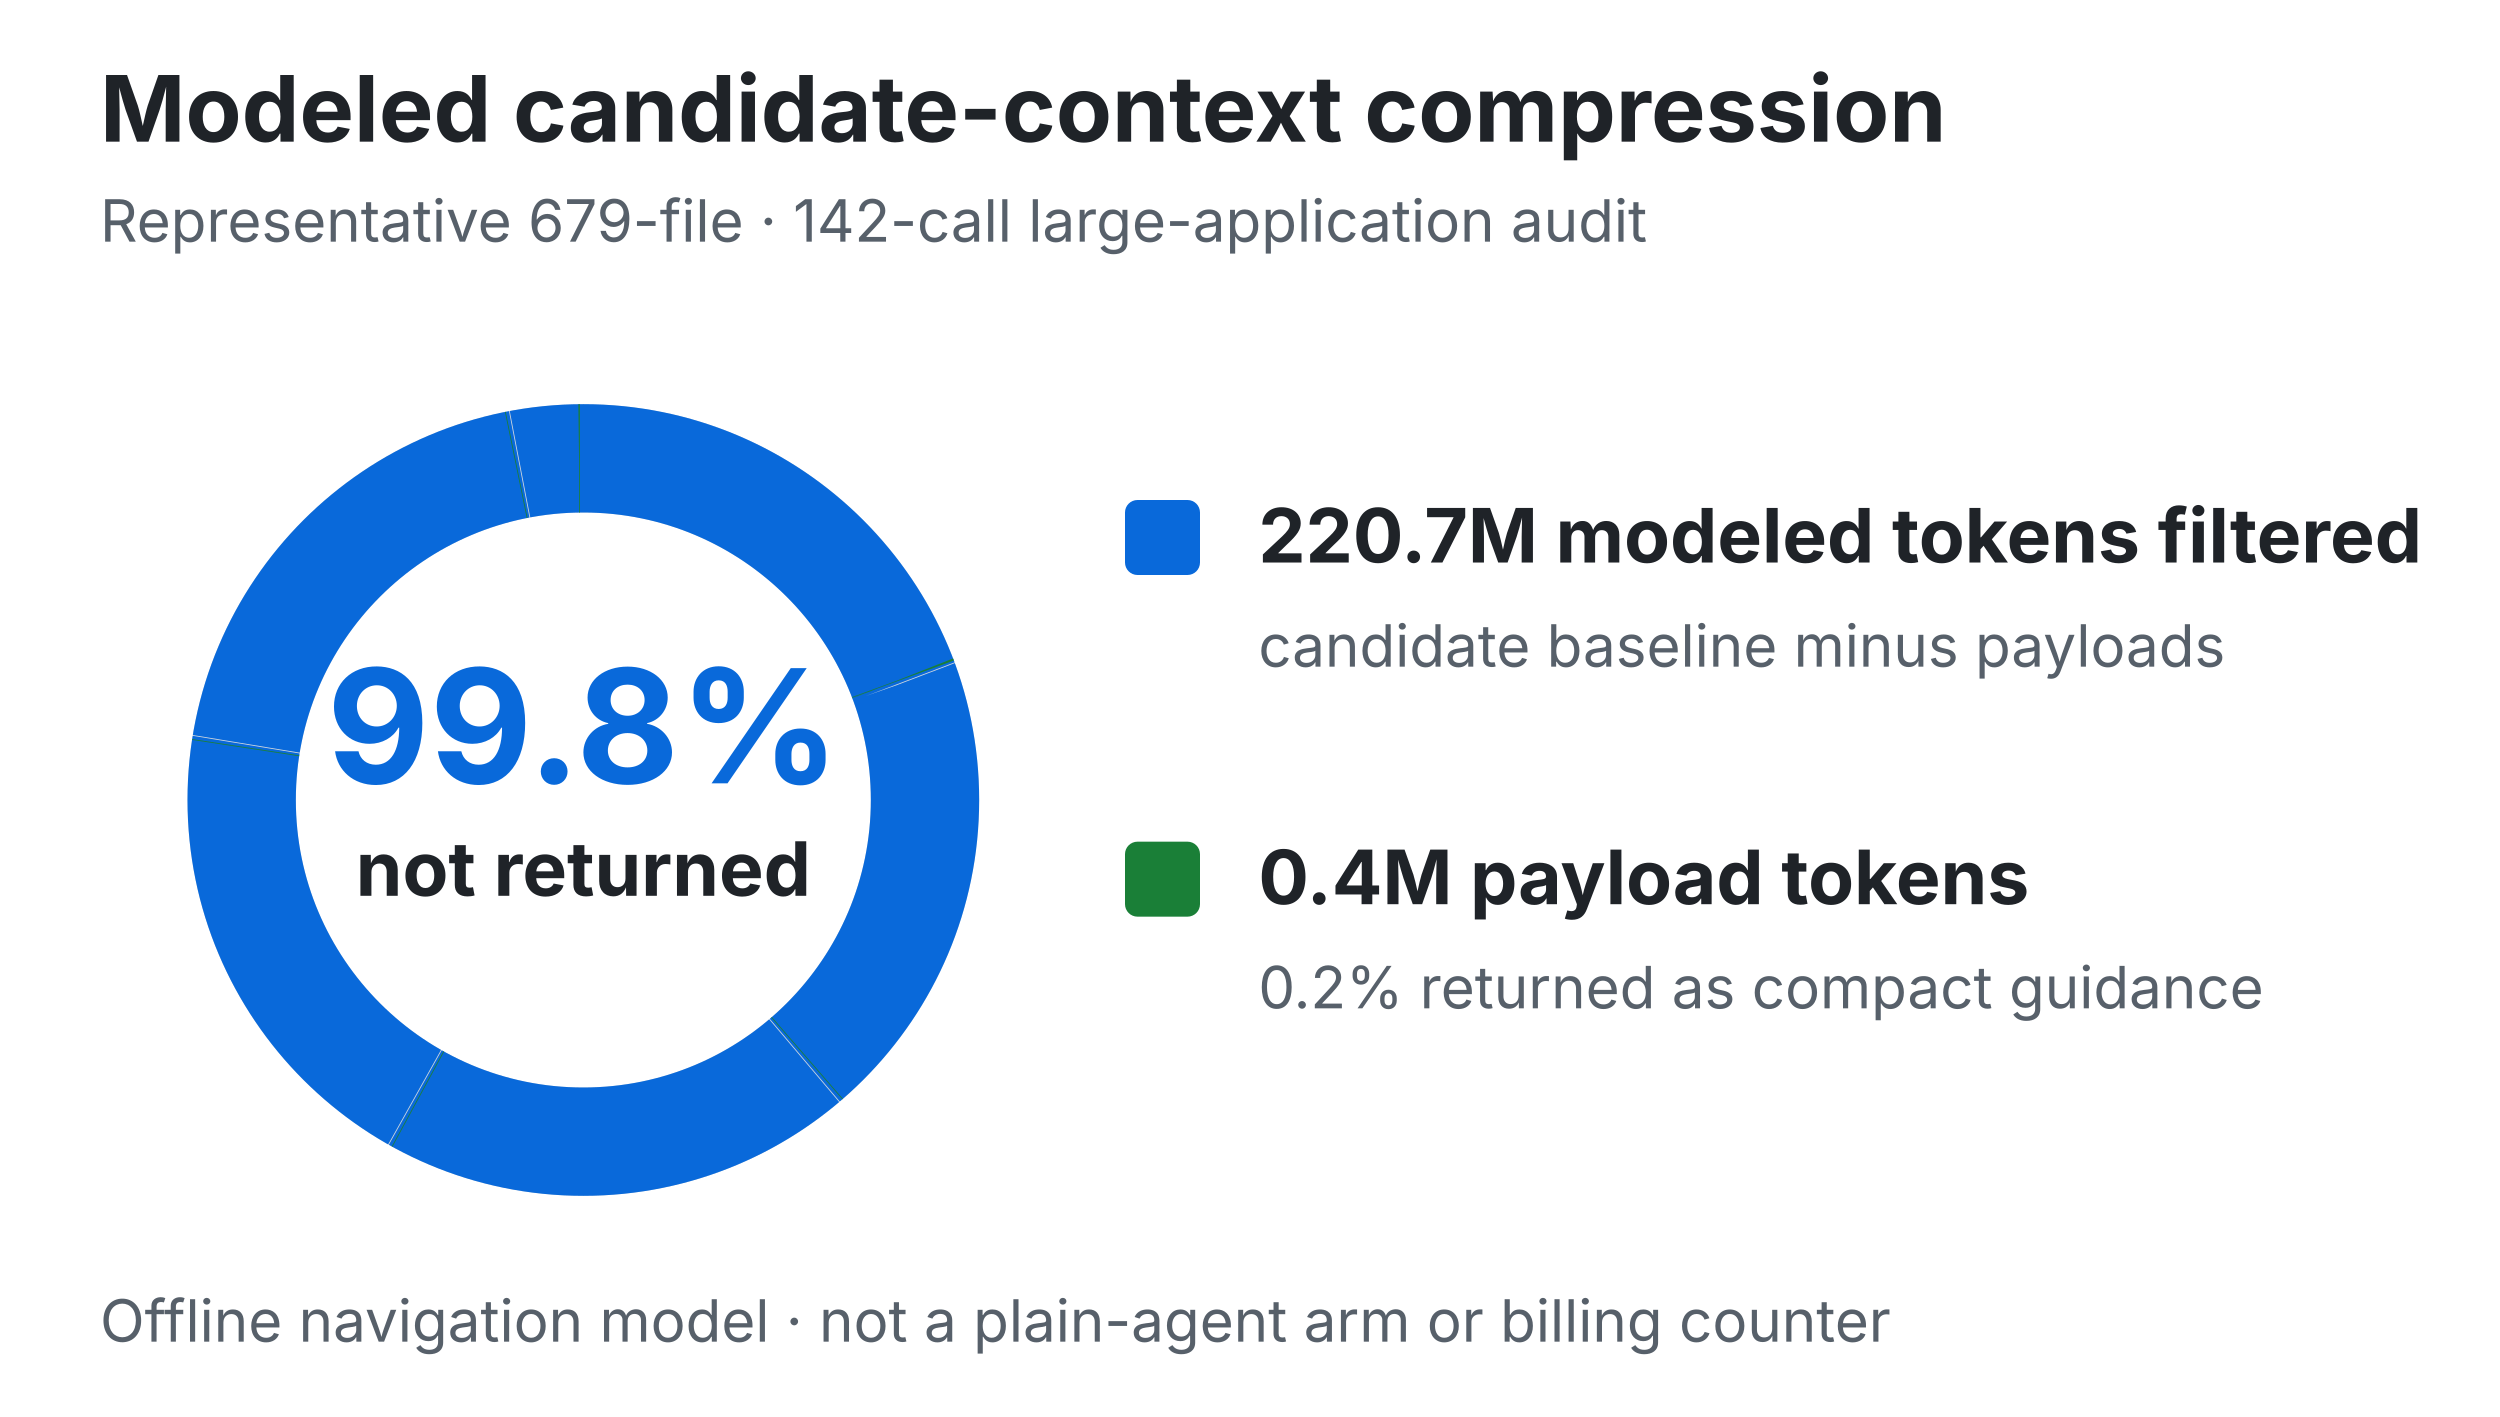
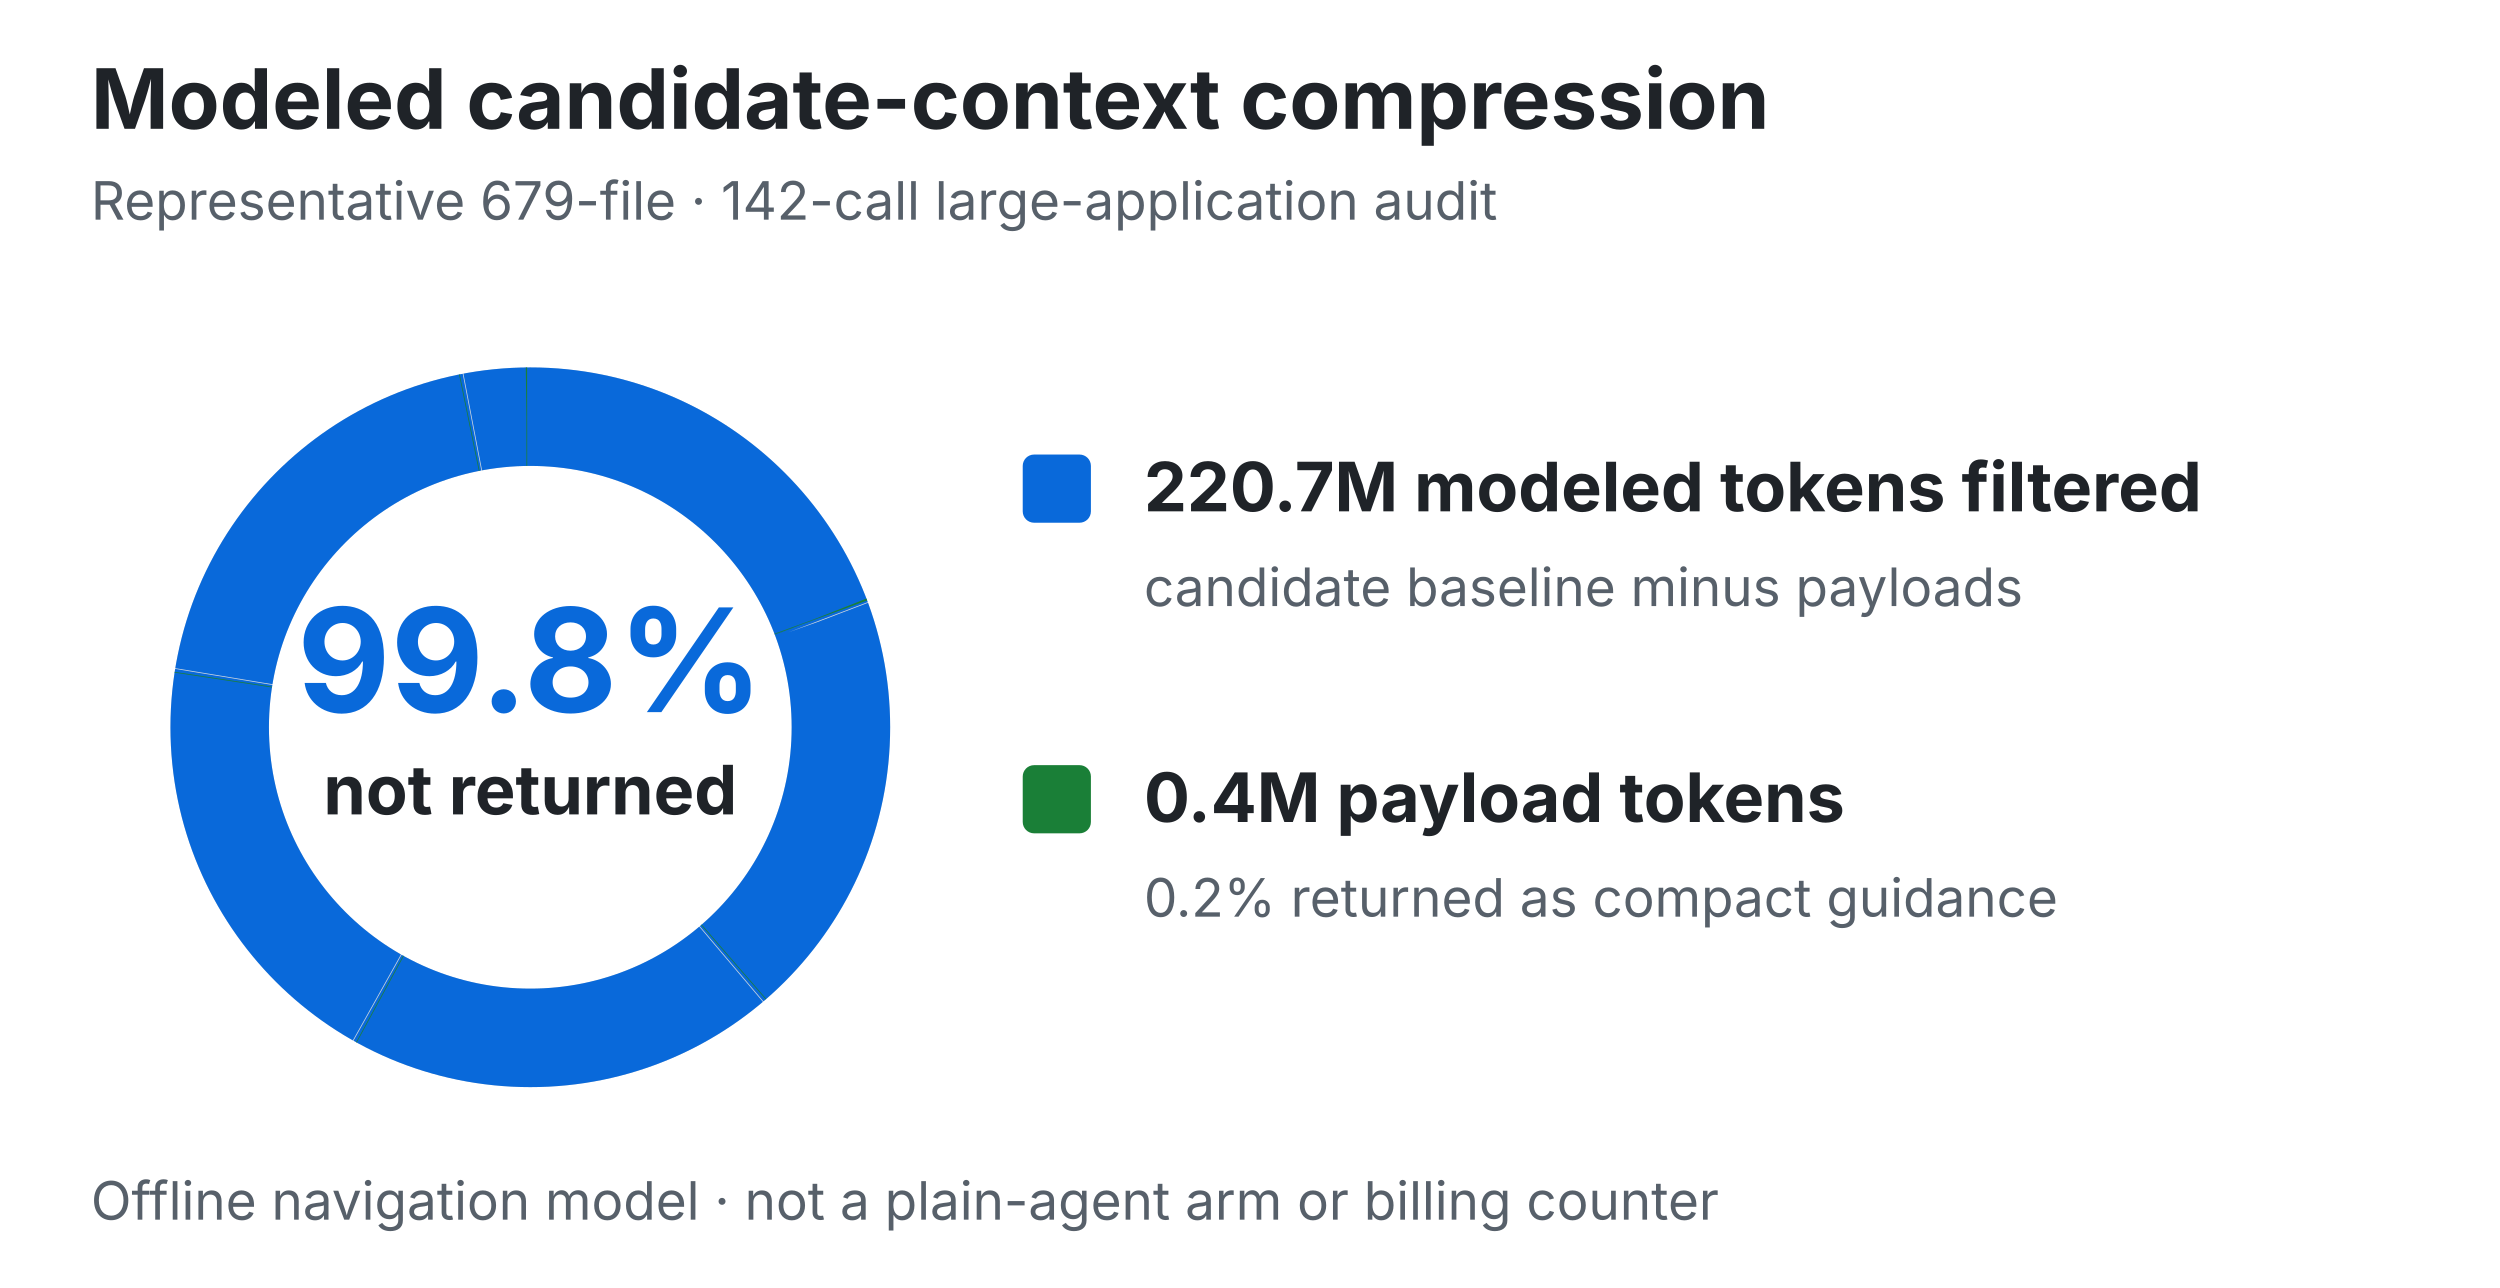
- <svg xmlns="http://www.w3.org/2000/svg" role="img" aria-labelledby="title desc" viewBox="0 0 600 340">
+ <svg xmlns="http://www.w3.org/2000/svg" role="img" aria-labelledby="title desc" viewBox="0 0 660 340">
  <style>
    text { font-family: -apple-system, BlinkMacSystemFont, "Segoe UI", sans-serif; fill: #1f2328; }
    .title { font-size: 22px; font-weight: 700; }
    .headline { font-size: 38px; font-weight: 750; fill: #0969da; }
    .label { font-size: 18px; font-weight: 650; }
    .muted { fill: #57606a; font-size: 14px; }
    .track { fill: none; stroke: #d0d7de; stroke-width: 26; }
    .avoided { fill: none; stroke: #0969da; stroke-width: 26; stroke-linecap: butt; }
    .payload-segment { fill: none; stroke: #1a7f37; stroke-width: 26; stroke-linecap: butt; }
    .payload { fill: #1a7f37; }
    .avoided-key { fill: #0969da; }
    @media (prefers-color-scheme: dark) {
      text { fill: #f0f6fc; }
      .headline { fill: #58a6ff; }
      .muted { fill: #8c959f; }
      .track { stroke: #30363d; }
      .avoided { stroke: #58a6ff; }
      .payload-segment { stroke: #3fb950; }
      .avoided-key { fill: #58a6ff; }
      .payload { fill: #3fb950; }
    }
  </style>
  <text x="24" y="34" class="title">Modeled candidate-context compression</text>
  <text x="24" y="58" class="muted">Representative 679-file · 142-call large-application audit</text>
  <g transform="translate(140 192) rotate(-90)">
    <circle r="82" class="track" />
    <circle r="82" class="avoided" pathLength="100" stroke-dasharray="99.8 0.2" />
    <circle r="82" class="payload-segment" pathLength="100" stroke-dasharray="0.2 99.8" transform="rotate(359.28)" />
  </g>
  <text x="140" y="188" text-anchor="middle" class="headline">99.8%</text>
  <text x="140" y="215" text-anchor="middle" class="label">not returned</text>
  <rect x="270" y="120" width="18" height="18" rx="3" class="avoided-key" />
  <text x="302" y="135" class="label">220.7M modeled tokens filtered</text>
  <text x="302" y="160" class="muted">candidate baseline minus payloads</text>
  <rect x="270" y="202" width="18" height="18" rx="3" class="payload" />
  <text x="302" y="217" class="label">0.4M payload tokens</text>
  <text x="302" y="242" class="muted">0.2% returned as compact guidance</text>
  <text x="24" y="322" class="muted">Offline navigation model · not a plain-agent arm or billing counter</text>
</svg>
